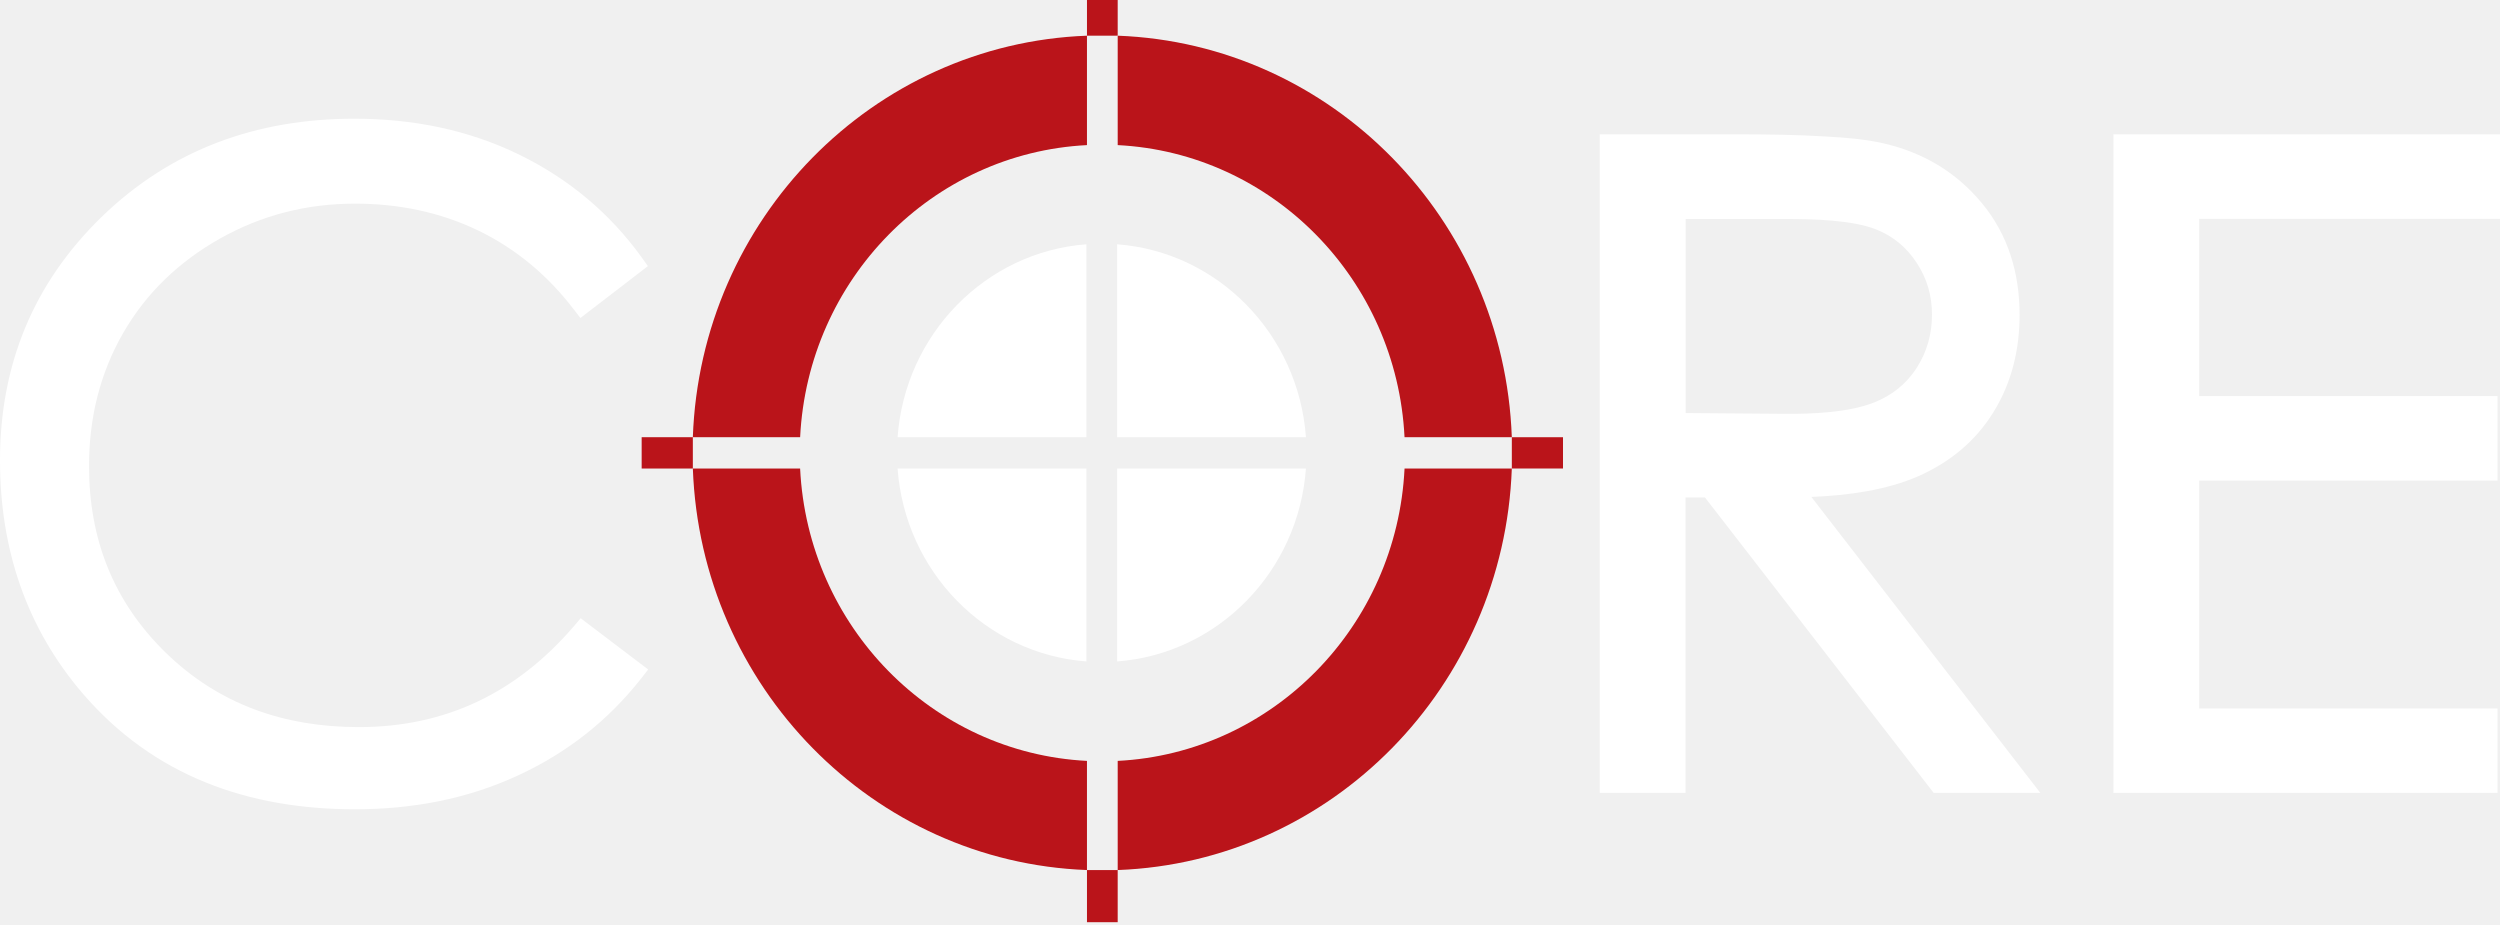
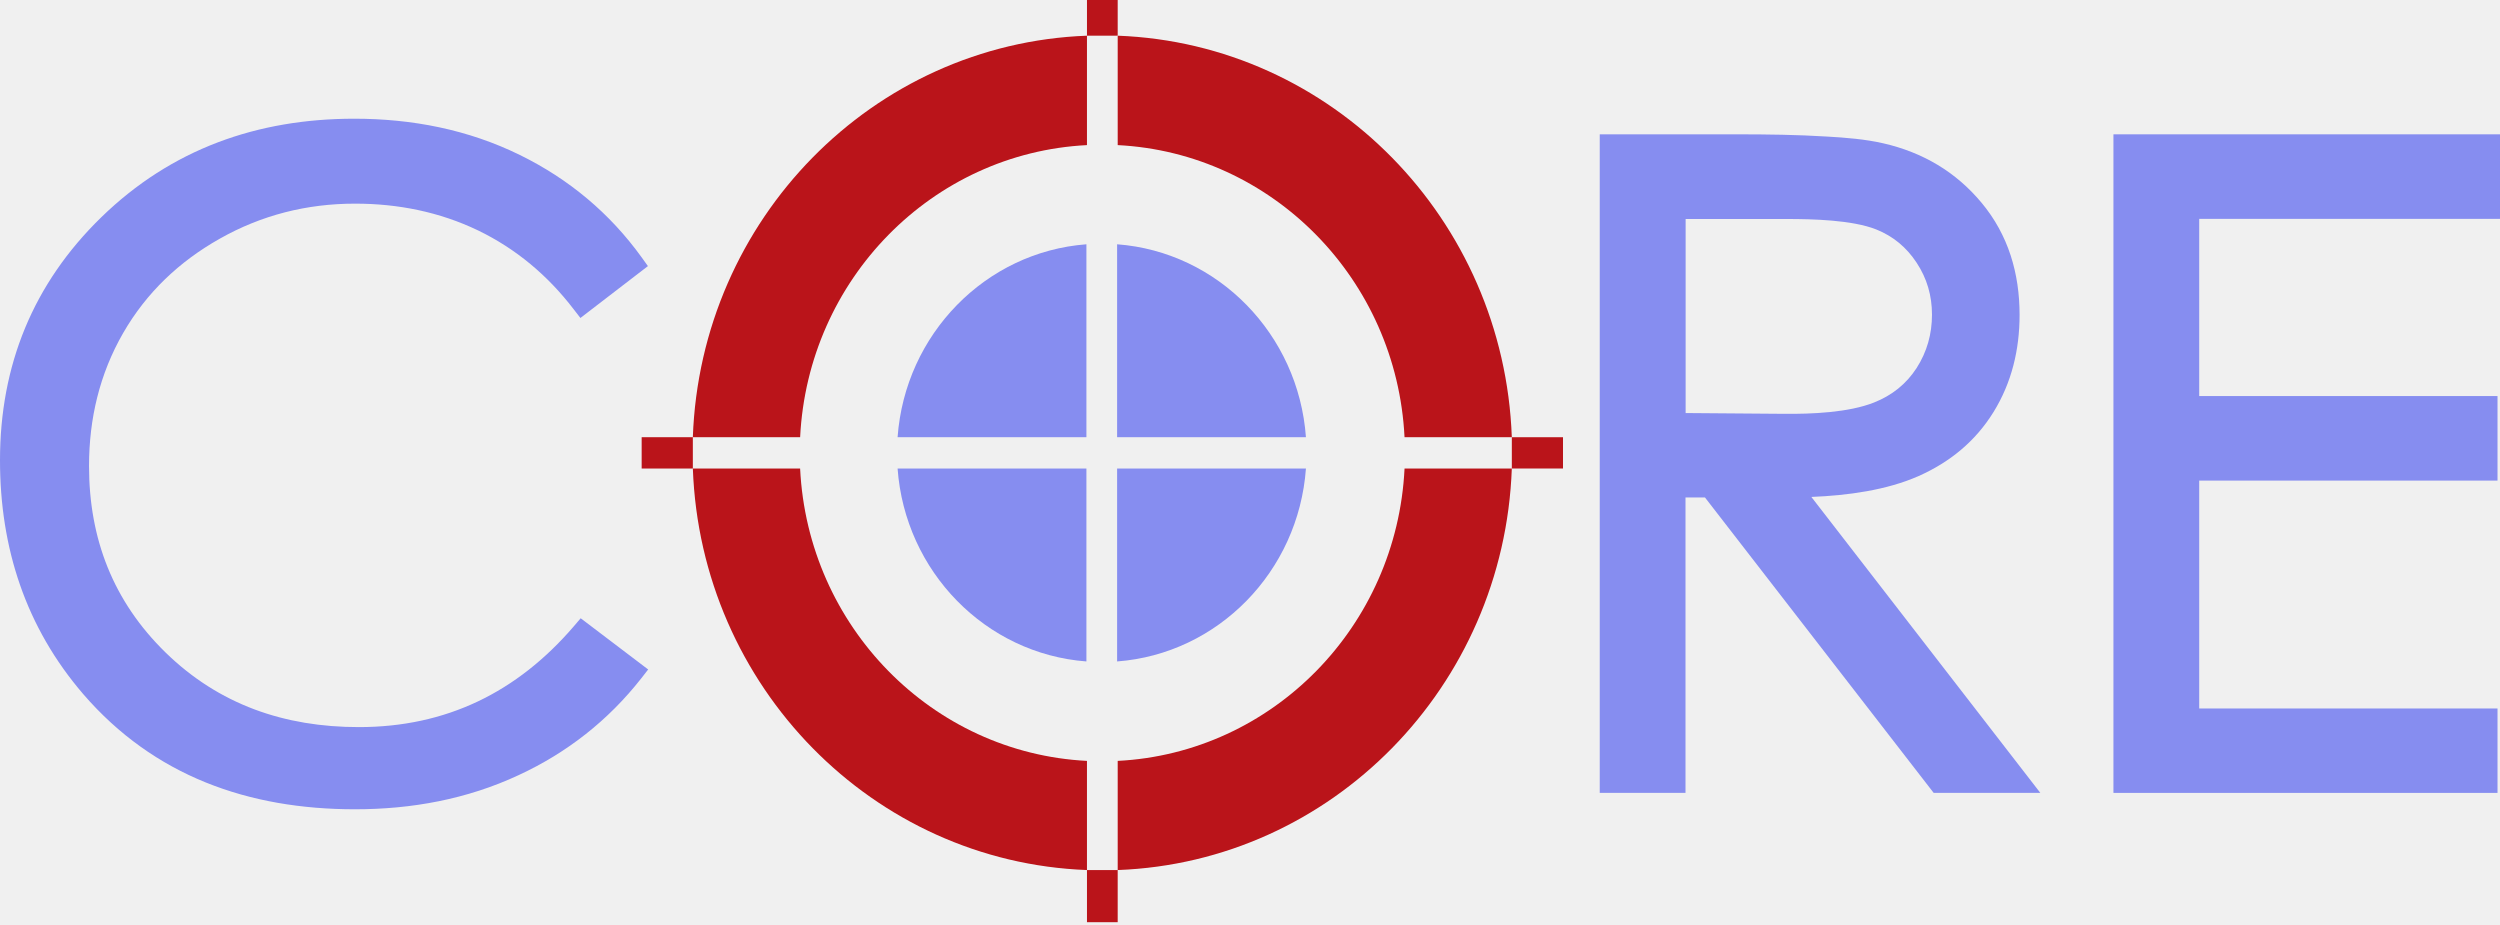
<svg xmlns="http://www.w3.org/2000/svg" width="400" height="148" viewBox="0 0 400 148" fill="none">
  <g clip-path="url(#clip0_13984_4106)">
    <g clip-path="url(#clip1_13984_4106)">
-       <path fill-rule="evenodd" clip-rule="evenodd" d="M351.874 35.019V63.369H399.602V76.895H351.874V113.357H399.602V126.863H338.15V21.492H399.999V35.019H351.874Z" fill="#FFFFFF" />
-       <path fill-rule="evenodd" clip-rule="evenodd" d="M269.702 35.019V66.087L285.472 66.212C289.817 66.254 295.77 66.024 299.864 64.393C302.705 63.264 304.981 61.466 306.652 58.895C308.324 56.281 309.117 53.438 309.117 50.344C309.117 47.312 308.324 44.553 306.652 42.023C305.044 39.577 302.914 37.8 300.198 36.712C296.355 35.186 289.984 35.04 285.89 35.04H269.702V35.019ZM289.817 79.509L326.454 126.863H309.389L272.794 79.593H269.681V126.863H255.958V21.492H277.995C282.757 21.492 287.561 21.555 292.303 21.848C295.248 22.015 298.465 22.266 301.347 22.935C307.613 24.377 312.919 27.472 317.055 32.447C321.337 37.59 323.133 43.737 323.133 50.386C323.133 55.926 321.88 61.215 318.955 65.94C316.073 70.603 311.979 73.948 306.987 76.164C301.89 78.422 295.645 79.279 289.817 79.509Z" fill="#FFFFFF" />
-       <path fill-rule="evenodd" clip-rule="evenodd" d="M103.666 42.576L92.867 50.876L91.781 49.475C87.666 44.102 82.59 39.816 76.491 36.869C70.308 33.9 63.666 32.583 56.815 32.583C49.107 32.583 41.859 34.402 35.133 38.207C28.658 41.865 23.436 46.82 19.718 53.26C15.937 59.824 14.245 66.995 14.245 74.564C14.245 86.209 18.11 96.202 26.465 104.377C35.029 112.74 45.514 116.336 57.42 116.336C71.394 116.336 82.736 110.774 91.822 100.196L92.909 98.92L103.708 107.116L102.601 108.537C97.316 115.269 90.736 120.433 82.966 124.029C74.715 127.876 65.859 129.486 56.794 129.486C39.728 129.486 24.627 124.155 13.326 111.067C4.136 100.384 0 87.714 0 73.644C0 58.424 5.305 45.378 16.209 34.757C27.405 23.864 41.149 18.993 56.689 18.993C65.922 18.993 74.903 20.728 83.196 24.805C91.029 28.652 97.567 34.109 102.663 41.175L103.666 42.576Z" fill="#FFFFFF" />
+       <path fill-rule="evenodd" clip-rule="evenodd" d="M351.874 35.019V63.369H399.602V76.895H351.874V113.357H399.602V126.863H338.15V21.492H399.999V35.019H351.874Z" fill="#868df0" />
+       <path fill-rule="evenodd" clip-rule="evenodd" d="M269.702 35.019V66.087L285.472 66.212C289.817 66.254 295.77 66.024 299.864 64.393C302.705 63.264 304.981 61.466 306.652 58.895C308.324 56.281 309.117 53.438 309.117 50.344C309.117 47.312 308.324 44.553 306.652 42.023C305.044 39.577 302.914 37.8 300.198 36.712C296.355 35.186 289.984 35.04 285.89 35.04H269.702V35.019ZM289.817 79.509L326.454 126.863H309.389L272.794 79.593H269.681V126.863H255.958V21.492H277.995C282.757 21.492 287.561 21.555 292.303 21.848C295.248 22.015 298.465 22.266 301.347 22.935C307.613 24.377 312.919 27.472 317.055 32.447C321.337 37.59 323.133 43.737 323.133 50.386C323.133 55.926 321.88 61.215 318.955 65.94C316.073 70.603 311.979 73.948 306.987 76.164C301.89 78.422 295.645 79.279 289.817 79.509Z" fill="#868df0" />
+       <path fill-rule="evenodd" clip-rule="evenodd" d="M103.666 42.576L92.867 50.876L91.781 49.475C87.666 44.102 82.59 39.816 76.491 36.869C70.308 33.9 63.666 32.583 56.815 32.583C49.107 32.583 41.859 34.402 35.133 38.207C28.658 41.865 23.436 46.82 19.718 53.26C15.937 59.824 14.245 66.995 14.245 74.564C14.245 86.209 18.11 96.202 26.465 104.377C35.029 112.74 45.514 116.336 57.42 116.336C71.394 116.336 82.736 110.774 91.822 100.196L92.909 98.92L103.708 107.116L102.601 108.537C97.316 115.269 90.736 120.433 82.966 124.029C74.715 127.876 65.859 129.486 56.794 129.486C39.728 129.486 24.627 124.155 13.326 111.067C4.136 100.384 0 87.714 0 73.644C0 58.424 5.305 45.378 16.209 34.757C27.405 23.864 41.149 18.993 56.689 18.993C65.922 18.993 74.903 20.728 83.196 24.805C91.029 28.652 97.567 34.109 102.663 41.175L103.666 42.576Z" fill="#868df0" />
      <g clip-path="url(#clip2_13984_4106)">
        <path d="M128.019 74.961C129.246 100.212 149.115 120.48 173.914 121.743V139.208C139.662 137.921 112.117 109.858 110.855 74.961H128.019ZM241.891 74.961C240.629 109.858 213.084 137.921 178.831 139.208V121.743C203.631 120.48 223.5 100.212 224.728 74.961H241.891ZM178.831 5.71C213.083 6.997 240.628 35.059 241.891 69.955H224.725C223.475 44.707 203.599 24.479 178.831 23.217V5.71ZM173.914 23.217C149.129 24.478 129.27 44.706 128.021 69.955H110.854C112.098 35.058 139.642 6.996 173.914 5.71V23.217Z" fill="#BA141A" />
-         <path d="M173.826 74.961V105.832C157.685 104.609 144.807 91.437 143.614 74.961H173.826ZM208.95 74.961C207.758 91.453 194.881 104.611 178.739 105.832V74.961H208.95ZM178.739 39.085C194.881 40.306 207.758 53.464 208.95 69.955H178.739V39.085ZM173.826 69.955H143.614C144.808 53.48 157.685 40.308 173.826 39.085V69.955Z" fill="#FFFFFF" />
+         <path d="M173.826 74.961V105.832C157.685 104.609 144.807 91.437 143.614 74.961H173.826ZM208.95 74.961C207.758 91.453 194.881 104.611 178.739 105.832V74.961H208.95ZM178.739 39.085C194.881 40.306 207.758 53.464 208.95 69.955H178.739V39.085ZM173.826 69.955H143.614C144.808 53.48 157.685 40.308 173.826 39.085V69.955Z" fill="#868df0" />
        <path d="M178.83 139.208H173.916V147.552H178.83V139.208Z" fill="#BA141A" />
        <path d="M178.83 -2.635H173.916V5.709H178.83V-2.635Z" fill="#BA141A" />
        <path d="M241.891 69.955V74.961H250.08V69.955H241.891Z" fill="#BA141A" />
        <path d="M102.665 69.955V74.961H110.855V69.955H102.665Z" fill="#BA141A" />
      </g>
    </g>
  </g>
  <defs>
    <clipPath id="clip0_13984_4106">
      <rect width="400" height="148" fill="white" />
    </clipPath>
    <clipPath id="clip1_13984_4106">
      <rect width="400" height="148" fill="white" />
    </clipPath>
    <clipPath id="clip2_13984_4106">
      <rect width="147.416" height="150.186" fill="white" transform="translate(102.665 -2.63477)" />
    </clipPath>
  </defs>
</svg>
